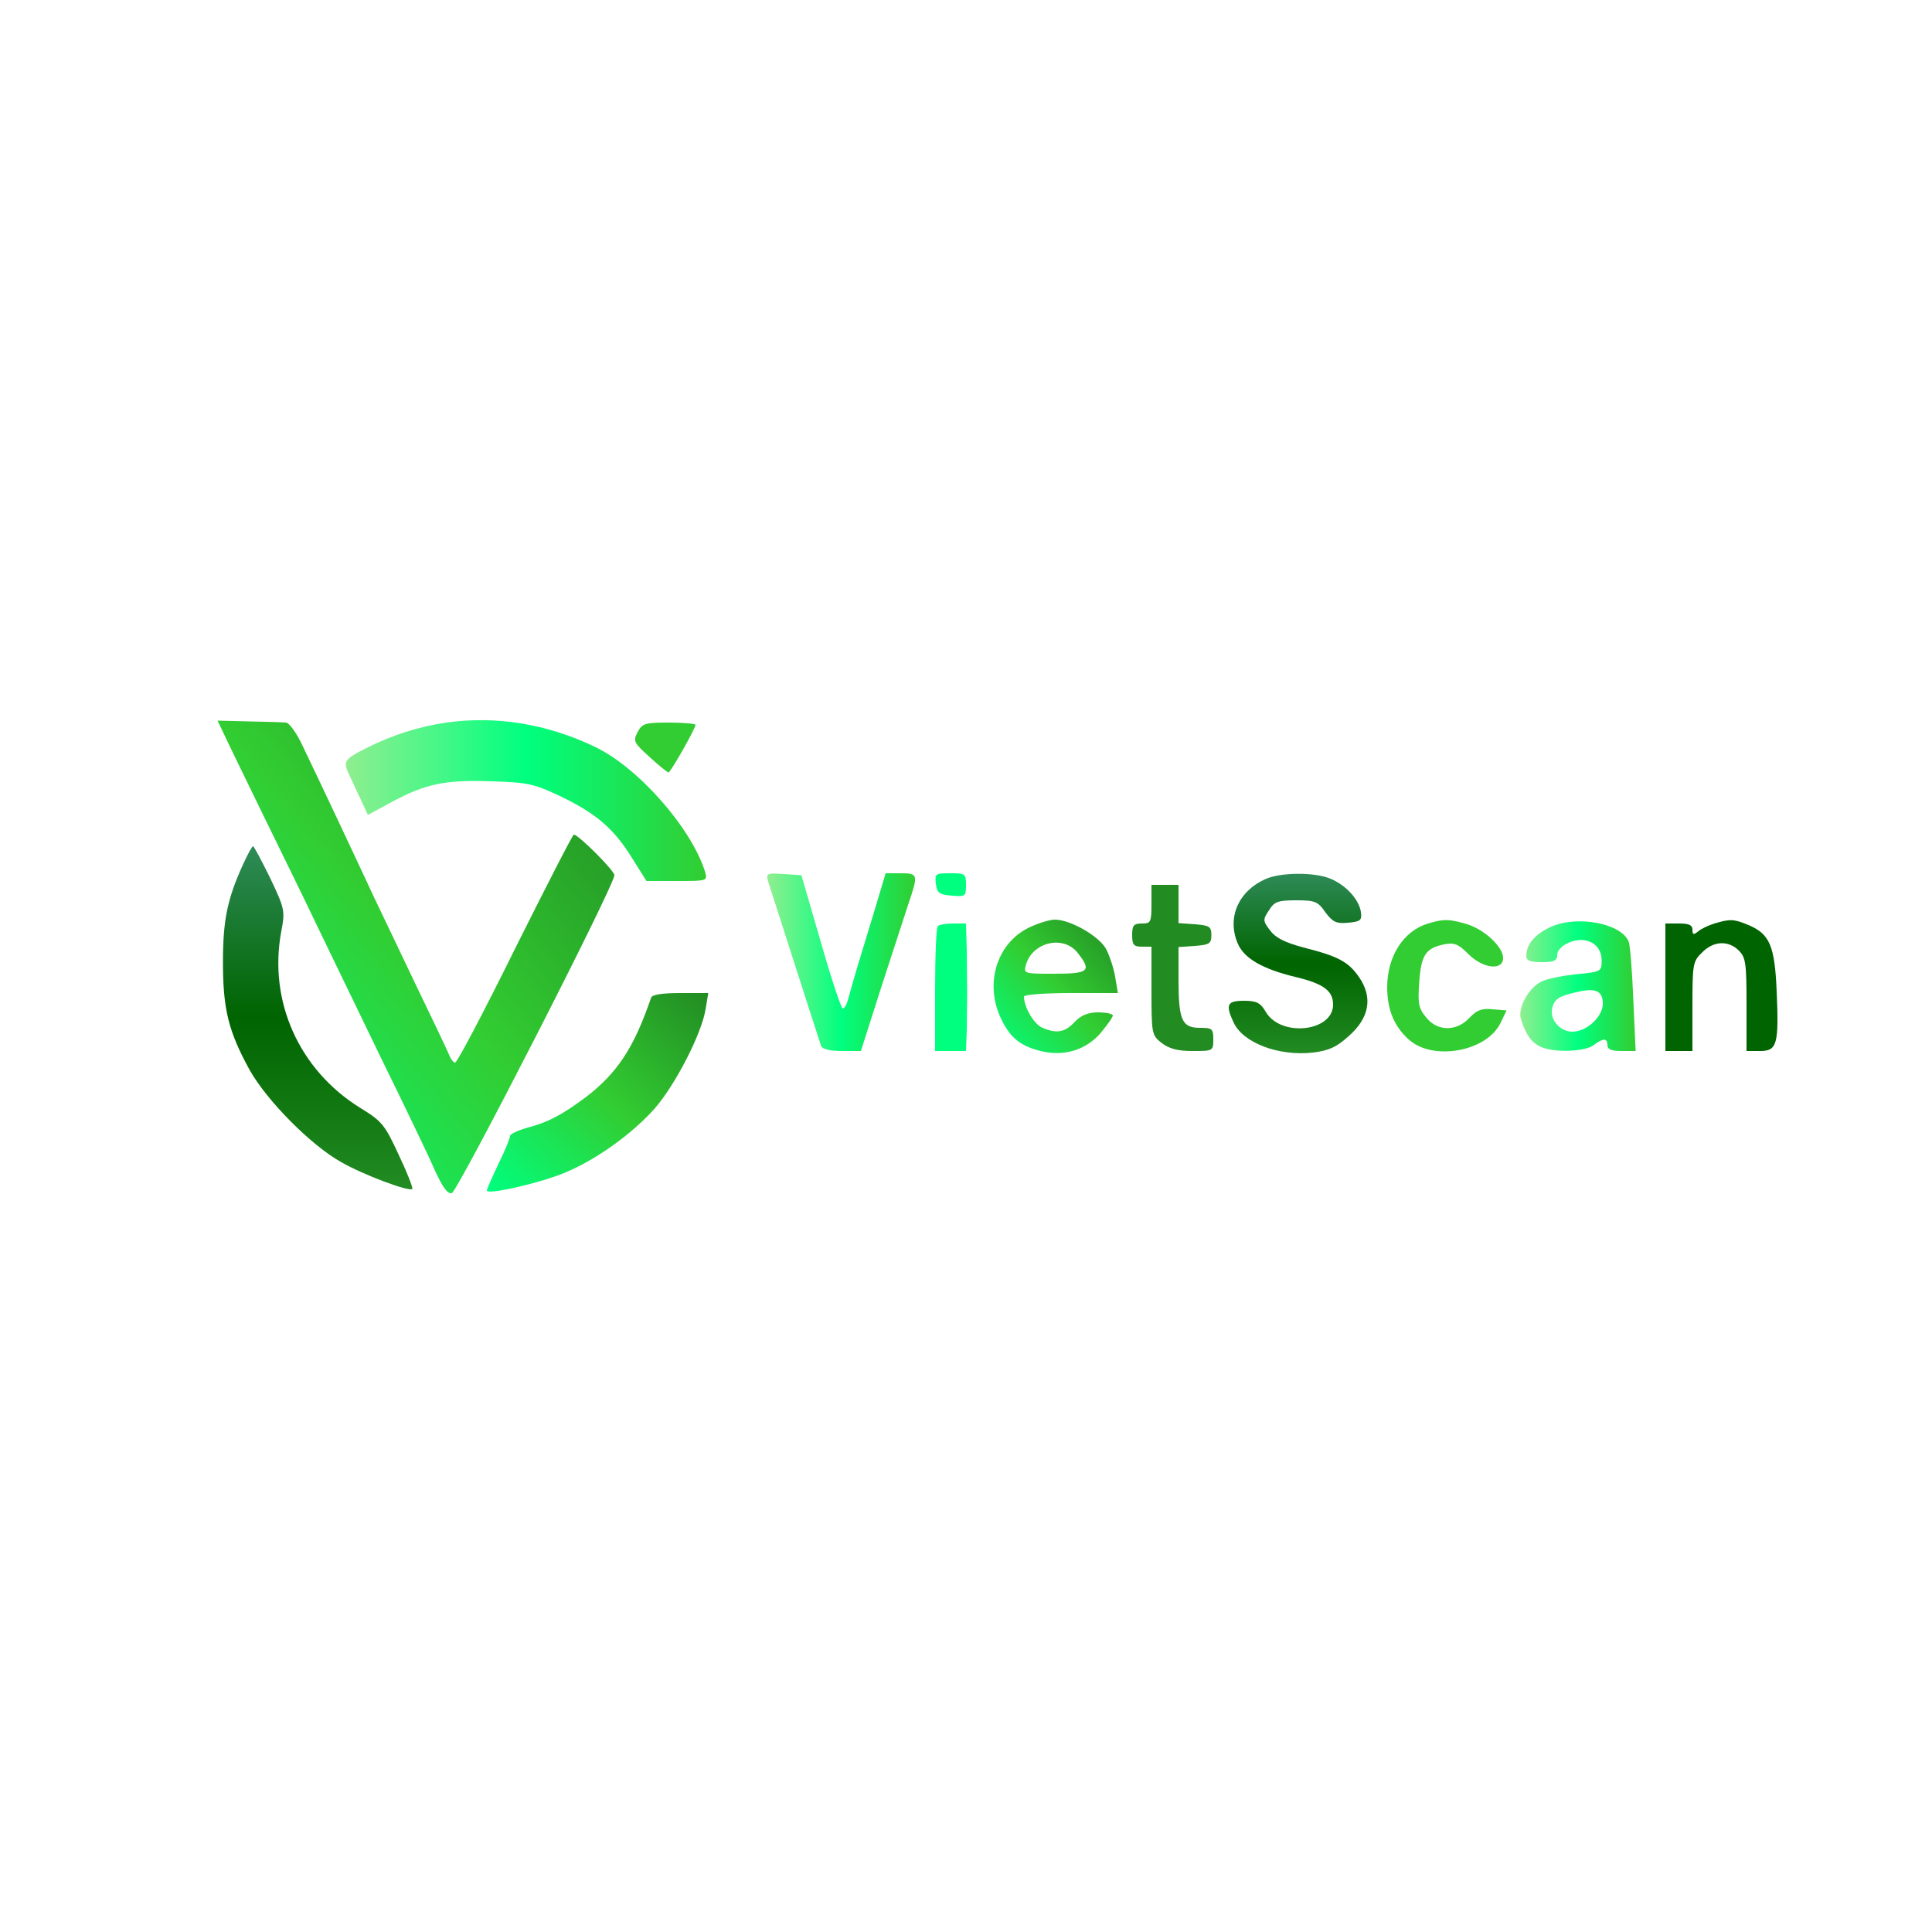
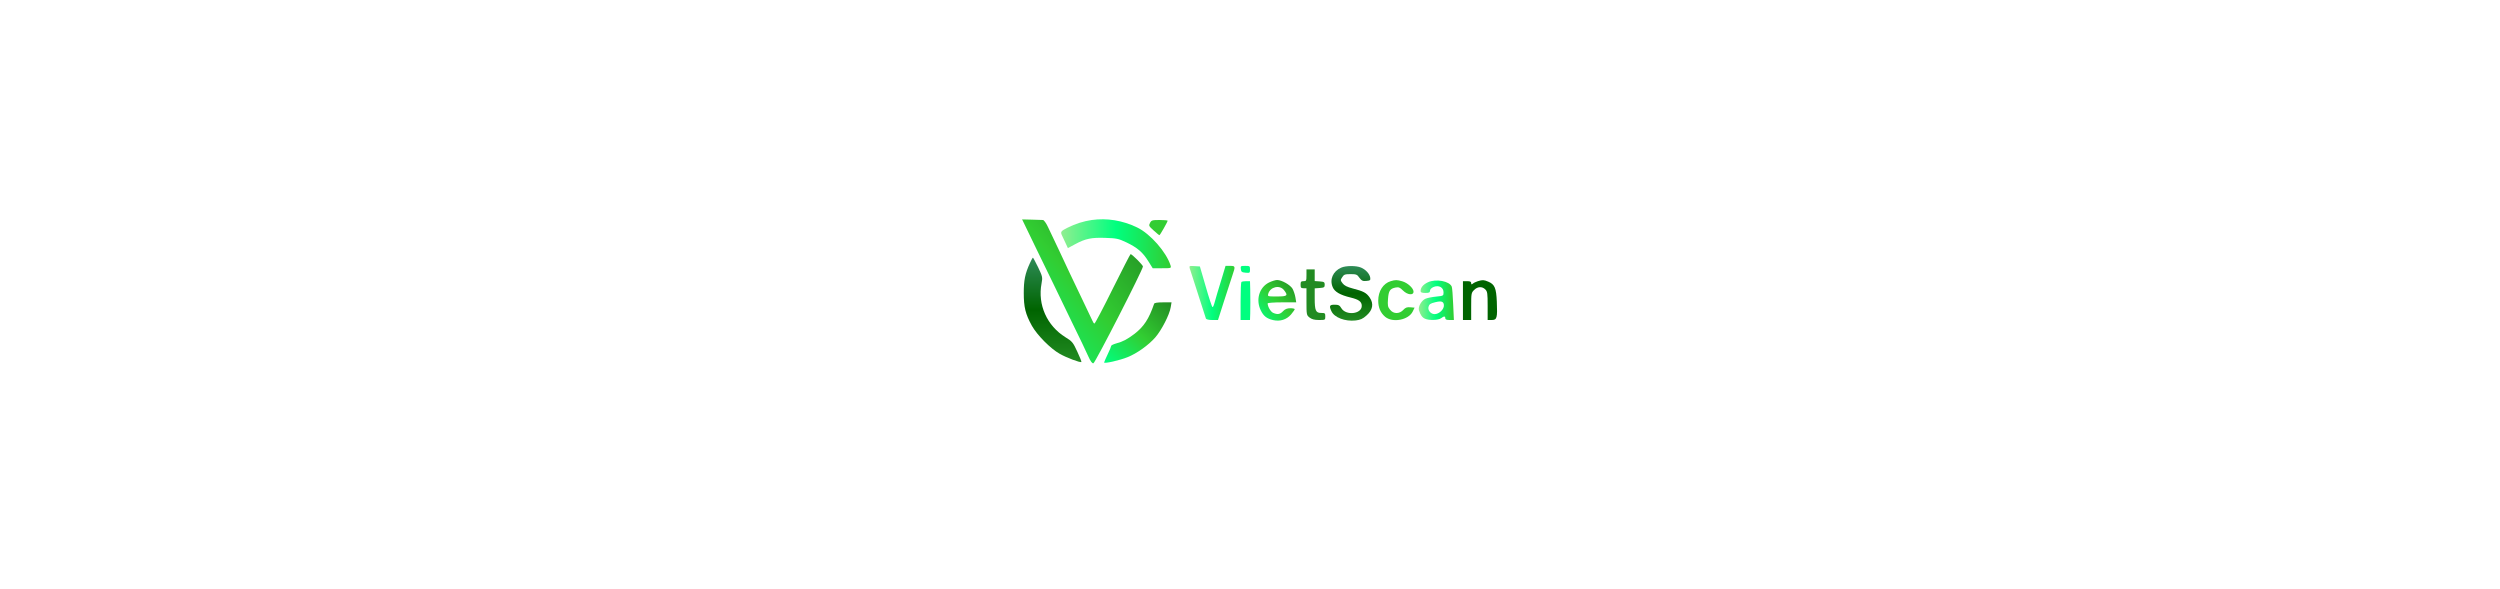
- <svg xmlns="http://www.w3.org/2000/svg" version="1.0" width="60" height="60" viewBox="0 0 500 500" preserveAspectRatio="xMidYMid meet">
+ <svg xmlns="http://www.w3.org/2000/svg" version="1.0" width="85" height="20" viewBox="0 0 500 500" preserveAspectRatio="xMidYMid meet">
  <defs>
    <linearGradient id="greenGradient1" x1="0%" y1="0%" x2="100%" y2="100%">
      <stop offset="0%" style="stop-color:#00FF7F;stop-opacity:1" />
      <stop offset="50%" style="stop-color:#32CD32;stop-opacity:1" />
      <stop offset="100%" style="stop-color:#228B22;stop-opacity:1" />
    </linearGradient>
    <linearGradient id="greenGradient2" x1="0%" y1="0%" x2="100%" y2="0%">
      <stop offset="0%" style="stop-color:#90EE90;stop-opacity:1" />
      <stop offset="50%" style="stop-color:#00FF7F;stop-opacity:1" />
      <stop offset="100%" style="stop-color:#32CD32;stop-opacity:1" />
    </linearGradient>
    <linearGradient id="greenGradient3" x1="0%" y1="0%" x2="0%" y2="100%">
      <stop offset="0%" style="stop-color:#228B22;stop-opacity:1" />
      <stop offset="50%" style="stop-color:#006400;stop-opacity:1" />
      <stop offset="100%" style="stop-color:#2E8B57;stop-opacity:1" />
    </linearGradient>
  </defs>
  <g transform="translate(0,500) scale(0.1,-0.1)">
    <path fill="url(#greenGradient1)" stroke="none" d="M575 3110 c6 -14 53 -110 104 -215 51 -104 117 -239 146 -300 29 -60 102 -211 162 -335 61 -124 123 -253 138 -288 20 -44 33 -62 44 -60 15 3 421 796 421 823 0 12 -93 105 -105 105 -3 0 -71 -133 -152 -295 -80 -162 -150 -295 -155 -295 -5 0 -12 10 -17 23 -5 12 -45 96 -89 187 -43 91 -91 190 -105 220 -14 30 -54 116 -89 190 -35 74 -77 163 -94 198 -16 35 -36 62 -44 62 -8 1 -51 2 -96 3 l-81 2 12 -25z" />
    <path fill="url(#greenGradient2)" stroke="none" d="M1155 3130 c-69 -10 -140 -32 -207 -66 -58 -29 -61 -35 -44 -70 8 -16 21 -46 31 -66 l17 -37 61 33 c89 48 139 58 258 54 95 -3 110 -6 180 -39 93 -45 138 -84 185 -160 l37 -59 79 0 c78 0 79 0 73 23 -35 113 -172 270 -285 324 -125 60 -256 81 -385 63z" />
    <path fill="#32CD32" stroke="none" d="M1650 3105 c-12 -23 -10 -27 31 -64 24 -22 46 -40 49 -40 5 -1 70 114 70 123 0 3 -31 6 -68 6 -63 0 -70 -2 -82 -25z" />
    <path fill="url(#greenGradient3)" stroke="none" d="M629 2763 c-41 -90 -52 -145 -52 -253 0 -121 14 -179 69 -279 45 -80 158 -194 236 -238 57 -33 177 -78 185 -70 2 3 -13 42 -35 88 -36 78 -43 87 -100 122 -158 98 -238 276 -204 457 10 53 9 58 -29 138 -22 45 -42 82 -44 82 -3 0 -14 -21 -26 -47z" />
    <path fill="#00FF7F" stroke="none" d="M2422 2713 c3 -24 8 -28 41 -31 35 -3 37 -2 37 27 0 30 -2 31 -41 31 -38 0 -40 -1 -37 -27z" />
    <path fill="#00FF7F" stroke="none" d="M2427 2603 c-4 -3 -7 -78 -7 -165 l0 -158 40 0 40 0 2 55 c0 30 1 73 1 95 0 22 -1 72 -1 110 l-2 70 -33 0 c-19 0 -37 -3 -40 -7z" />
    <path fill="url(#greenGradient1)" stroke="none" d="M2660 2598 c-82 -42 -112 -146 -69 -235 24 -50 51 -71 106 -84 59 -13 113 4 151 47 17 21 32 41 32 46 0 4 -17 8 -37 8 -27 0 -45 -7 -62 -25 -25 -27 -47 -31 -85 -14 -21 10 -46 53 -46 80 0 5 55 9 121 9 l122 0 -7 42 c-4 24 -15 56 -24 73 -19 33 -92 75 -132 75 -14 0 -46 -10 -70 -22z m129 -64 c37 -47 29 -54 -60 -54 -79 0 -80 0 -74 23 17 59 97 78 134 31z" />
    <path fill="#228B22" stroke="none" d="M2980 2660 c0 -47 -2 -50 -25 -50 -21 0 -25 -5 -25 -30 0 -25 4 -30 25 -30 l25 0 0 -114 c0 -112 1 -115 26 -135 20 -15 41 -21 80 -21 53 0 54 0 54 30 0 28 -3 30 -35 30 -46 0 -55 20 -55 124 l0 85 43 3 c37 3 42 6 42 28 0 22 -5 25 -42 28 l-43 3 0 50 0 49 -35 0 -35 0 0 -50z" />
    <path fill="url(#greenGradient3)" stroke="none" d="M3275 2725 c-70 -31 -100 -100 -72 -166 16 -39 64 -67 152 -88 70 -17 95 -35 95 -71 0 -70 -135 -85 -174 -19 -14 24 -24 29 -57 29 -43 0 -48 -10 -27 -55 24 -54 117 -89 206 -79 41 5 61 14 93 43 53 47 62 99 27 151 -28 41 -54 55 -145 78 -48 13 -72 25 -86 44 -19 25 -19 28 -3 52 14 23 24 26 71 26 48 0 56 -3 75 -31 19 -25 28 -30 59 -27 32 3 36 6 33 28 -5 32 -38 69 -79 86 -40 17 -128 17 -168 -1z" />
    <path fill="#32CD32" stroke="none" d="M3696 2610 c-64 -19 -106 -85 -106 -165 0 -59 19 -104 59 -138 64 -53 199 -27 234 45 l16 33 -36 3 c-28 3 -41 -2 -60 -22 -33 -36 -84 -36 -113 2 -19 23 -21 36 -17 91 5 70 17 87 64 97 27 5 37 1 63 -25 38 -38 90 -44 90 -10 0 29 -50 75 -96 88 -45 13 -58 13 -98 1z" />
    <path fill="url(#greenGradient2)" stroke="none" d="M4013 2601 c-41 -19 -63 -45 -63 -75 0 -12 10 -16 40 -16 32 0 40 4 40 19 0 11 12 24 31 32 44 18 84 -4 84 -46 0 -29 -1 -30 -62 -36 -33 -3 -75 -11 -91 -18 -34 -14 -65 -69 -56 -98 13 -41 27 -61 51 -72 34 -16 114 -13 137 4 25 19 36 19 36 0 0 -11 11 -15 36 -15 l37 0 -6 133 c-3 72 -8 140 -12 150 -19 48 -135 69 -202 38z m135 -193 c4 -35 -39 -78 -79 -78 -32 0 -59 32 -52 61 6 23 16 30 57 40 52 13 71 7 74 -23z" />
    <path fill="#006400" stroke="none" d="M4437 2610 c-16 -5 -35 -14 -43 -21 -11 -9 -14 -8 -14 5 0 12 -9 16 -35 16 l-35 0 0 -165 0 -165 35 0 35 0 0 115 c0 110 1 117 25 140 29 30 68 32 95 5 18 -18 20 -33 20 -140 l0 -120 35 0 c44 0 49 17 43 155 -5 117 -18 148 -73 171 -38 16 -48 16 -88 4z" />
    <path fill="url(#greenGradient2)" stroke="none" d="M1988 2718 c6 -17 106 -331 137 -425 3 -8 23 -13 54 -13 l49 0 52 163 c29 89 61 187 71 218 26 76 25 79 -20 79 l-39 0 -26 -87 c-15 -49 -35 -115 -45 -148 -10 -33 -21 -72 -25 -87 -4 -16 -10 -28 -15 -28 -4 0 -30 78 -57 173 l-50 172 -46 3 c-44 3 -46 2 -40 -20z" />
    <path fill="url(#greenGradient1)" stroke="none" d="M1685 2418 c-44 -129 -87 -194 -167 -256 -63 -47 -98 -66 -155 -81 -24 -7 -43 -16 -43 -21 0 -5 -13 -38 -30 -72 -16 -34 -30 -65 -30 -69 0 -12 133 18 199 45 80 32 177 101 236 168 53 61 121 193 131 256 l7 42 -72 0 c-48 0 -73 -4 -76 -12z" />
  </g>
</svg>
